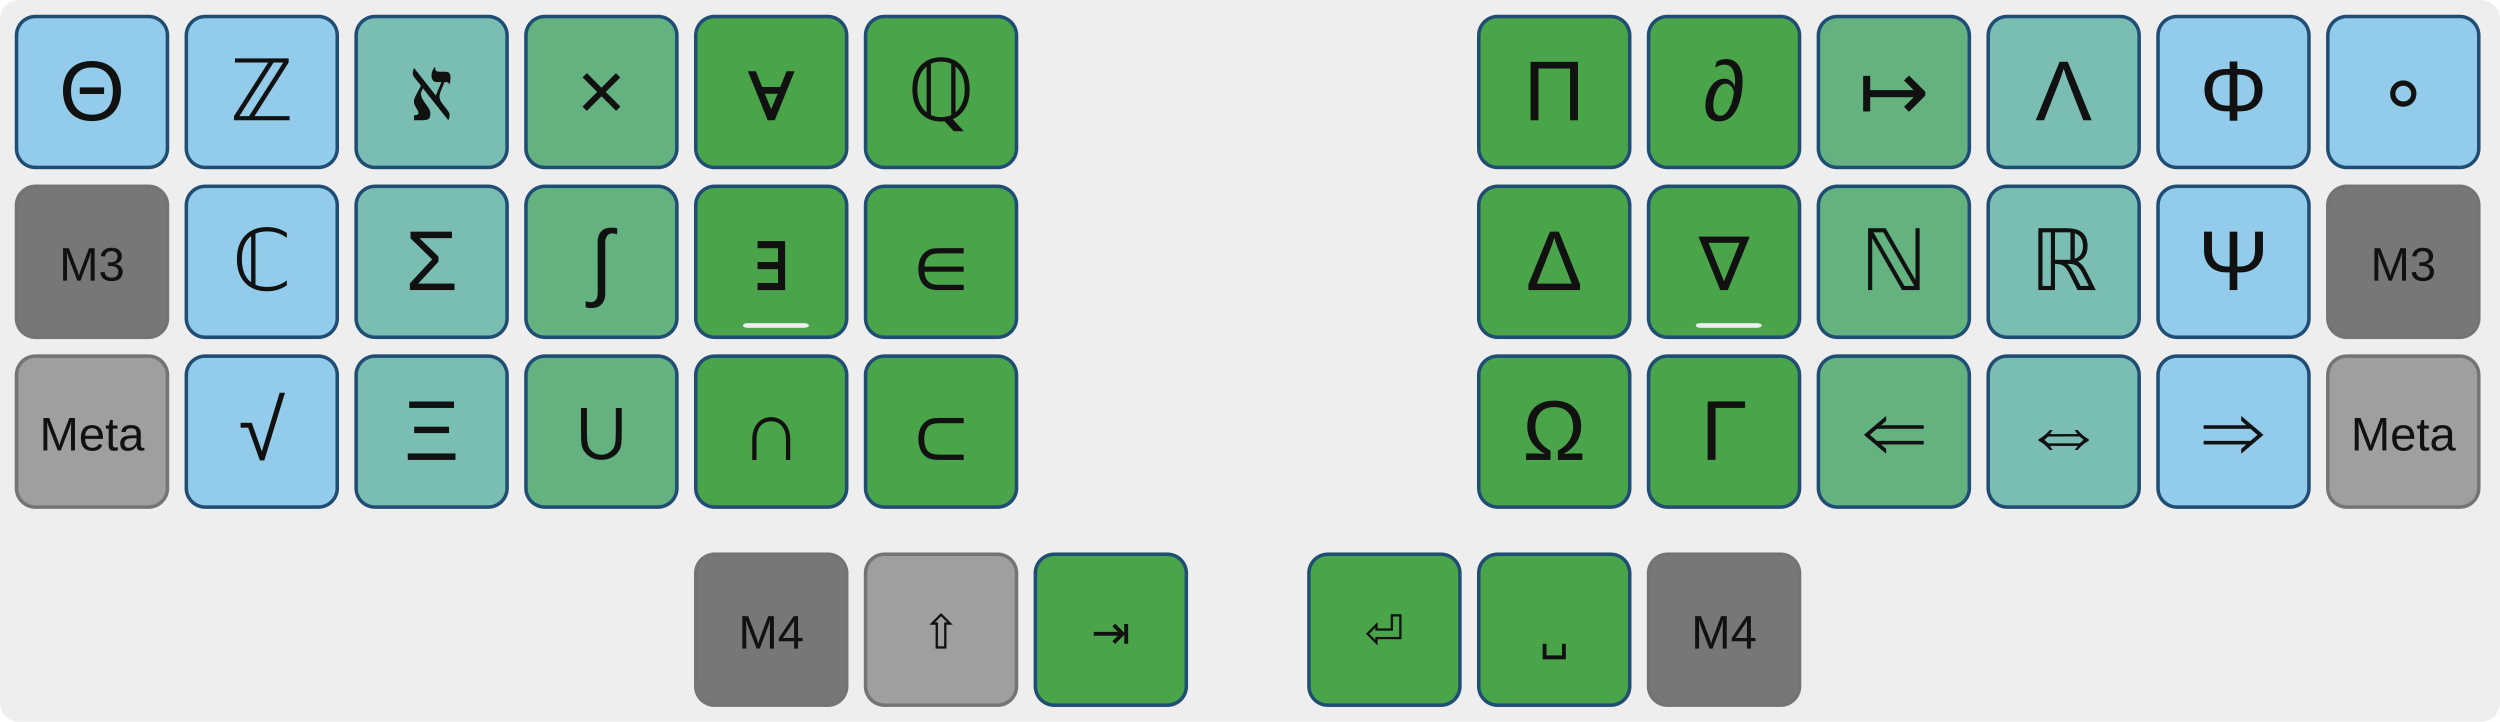
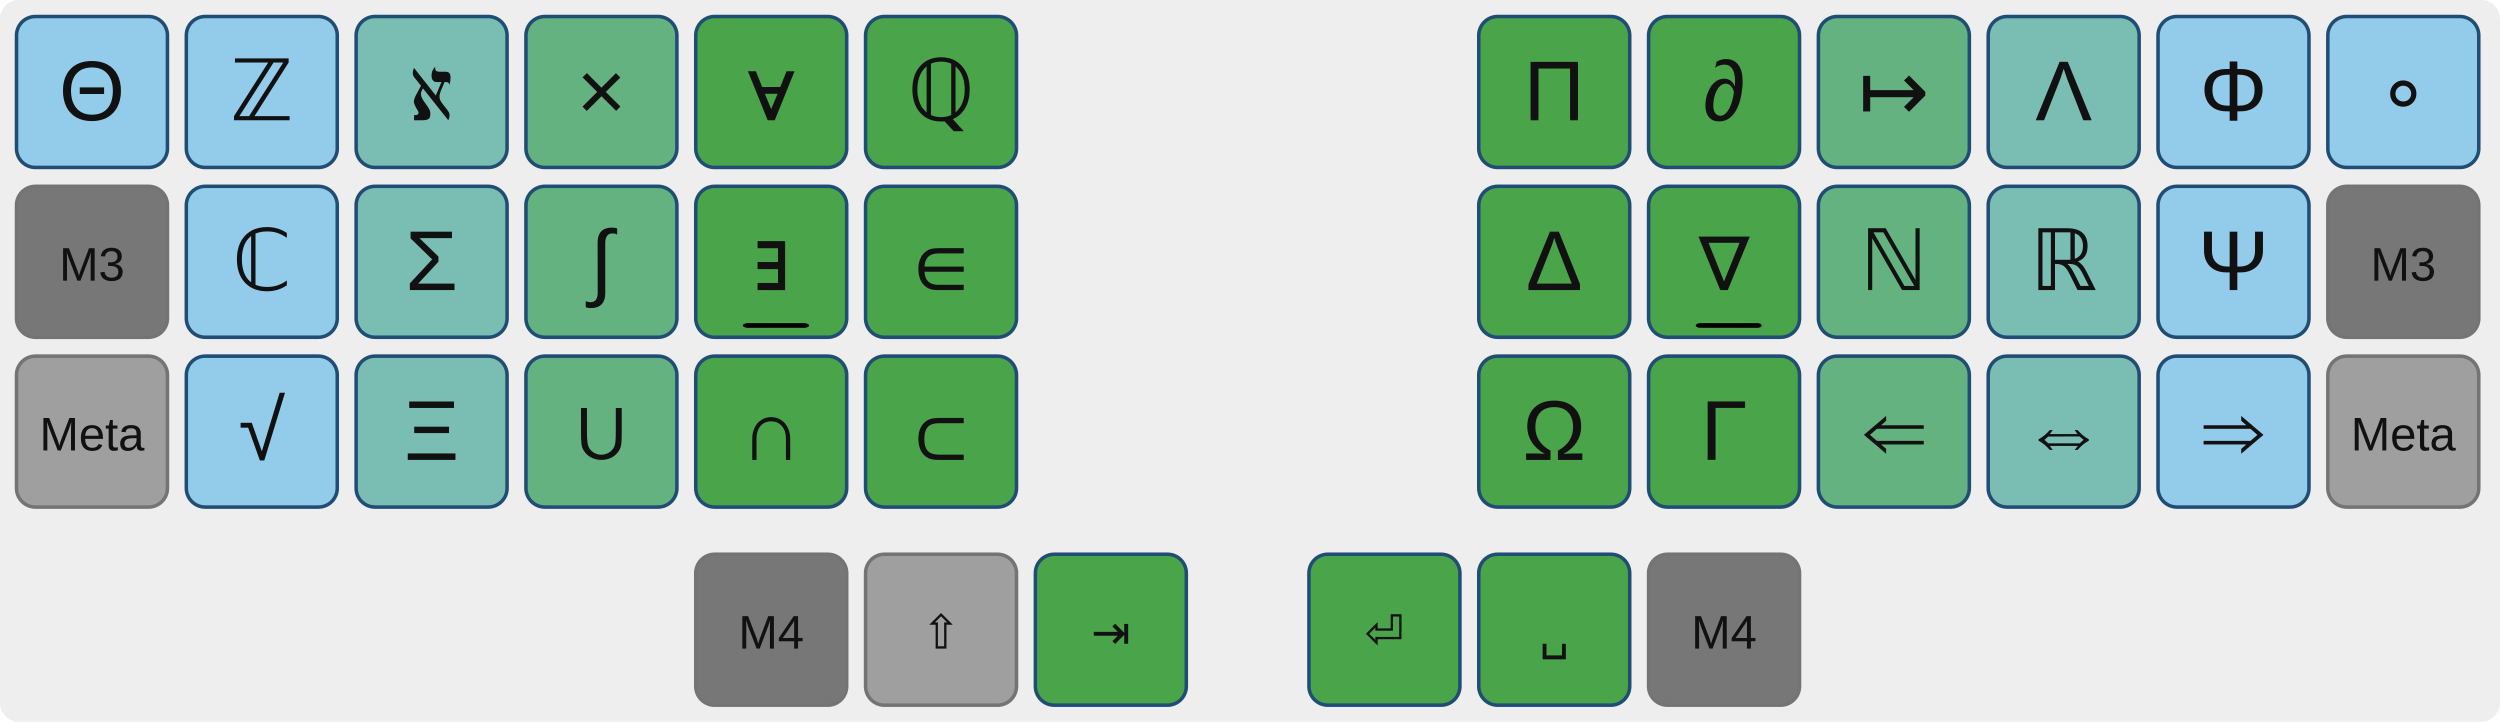
<svg xmlns="http://www.w3.org/2000/svg" xmlns:xlink="http://www.w3.org/1999/xlink" version="1.1" id="Ebene_1" height="153" width="530" viewBox="0 0 530 153" enable-background="new 0 0 535 0" xml:space="preserve">
  <defs id="defs">
    <style type="text/css" id="style46661">
  text.mod, text.key, text.dead {
    fill:#111;
    fill-opacity:1;
      stroke:none;
      font-style:normal;
      font-variant:normal;
      font-weight:normal;
      font-stretch:normal;
      display:inline;
      font-family:Arial;
      writing-mode:lr-tb;
  }

  text.key {
      font-family:Arial;
  }

  text.dead {
      font-family: Gentium Plus Compact;
  }

  text.space, text.dead, text.center, text.key, text.mod {
      text-align:center;
      text-anchor:middle;
  }

  text.key { font-size:18px; }
  text.dead { font-size:18px; }
  text.mod { font-size:10px; }
  text.big { font-size:12px; }

  .key {
  stroke-width:0.75;
  }

  .grey { fill:#949494; stroke:#696969; }
  .grey { fill:#9f9f9f; stroke:#747474; }

  .numpad { fill:#afaa9f; stroke:#747474; }

  /* bootstrap colors */
  .l5, .r5 { fill:#93CCEA; }
  .l4, .r4 { fill:#7abeb3; }
  .l3, .r3 { fill:#63b280; }
  .l2, .r2 { fill:#4aa44a; }
  .l1, .r1 { fill:#4aa44a; }

  /* btn bg hover, unused */
  .l2, .r2 { stroke:#3071a9; }
  .l3, .r3 { stroke:#449d44; }
  .l4, .r4 { stroke:#c9302c; }
  .l5, .r5 { stroke:#ec971f; }

  /* btn border hover */
  .l1, .r1 { stroke:#204d74; }
  .l2, .r2 { stroke:#204d74; }
  .l3, .r3 { stroke:#204d74; }
  .l4, .r4 { stroke:#204d74; }
  .l5, .r5 { stroke:#204d74; }

  

  .pressed {
    
    fill:#777;
  }
  </style>
    <g id="basekey">
      <rect width="32" height="32" rx="4" class="key" id="rect1" />
    </g>
    <g id="nub">
-       <rect width="14" height="1" rx="1" style="fill:#eee;" id="rect2" />
+       <rect width="14" height="1" rx="1" class="nubkey" id="rect2" />
    </g>
  </defs>
  <rect width="100%" height="100%" rx="4" style="fill:#eee" id="rect3" />
  <g transform="translate(3.5,3.5)" id="g62">
    <g transform="translate(0, 0)" id="g32">
      <g transform="translate(0, 0)" id="g5">
        <use xlink:href="#basekey" y="0" class="l5" id="use3" />
        <use xlink:href="#basekey" y="36" class="key grey pressed" id="m3l" />
        <use xlink:href="#basekey" y="72" class="key grey" id="use4" />
        <path d="m 22.139,15.751 q 0,1.942 -0.747,3.401 -0.738,1.459 -2.127,2.241 -1.389,0.782 -3.278,0.782 -1.907,0 -3.296,-0.773 -1.38,-0.773 -2.109,-2.232 -0.729,-1.468 -0.729,-3.419 0,-2.971 1.626,-4.641 1.626,-1.679 4.526,-1.679 1.89,0 3.278,0.756 1.389,0.747 2.118,2.18 0.738,1.433 0.738,3.384 z m -1.714,0 q 0,-2.312 -1.16,-3.63 -1.151,-1.318 -3.261,-1.318 -2.127,0 -3.287,1.301 -1.16,1.301 -1.16,3.647 0,2.329 1.169,3.7 1.178,1.362 3.261,1.362 2.145,0 3.287,-1.318 1.151,-1.327 1.151,-3.744 z m -7.014,-0.729 h 5.159 v 1.406 h -5.159 z" id="text4" class="key" style="font-size:18px;font-family:Arial;text-align:center;text-anchor:middle;fill:#111111;stroke-width:0.75" aria-label="Θ" />
        <path d="m 15.724,56 v -4.59 q 0,-0.762 0.044,-1.465 -0.239,0.874 -0.43,1.367 L 13.561,56 h -0.654 l -1.802,-4.688 -0.273,-0.83 -0.161,-0.537 0.015,0.542 0.02,0.923 V 56 H 9.875 v -6.88 h 1.226 l 1.831,4.771 q 0.098,0.288 0.186,0.62 0.093,0.327 0.122,0.474 0.039,-0.195 0.161,-0.591 0.127,-0.4 0.171,-0.503 l 1.797,-4.771 h 1.196 V 56 Z m 6.782,-1.899 q 0,0.952 -0.605,1.475 -0.605,0.522 -1.729,0.522 -1.045,0 -1.67,-0.469 -0.62,-0.474 -0.737,-1.396 l 0.908,-0.083 q 0.176,1.221 1.499,1.221 0.664,0 1.04,-0.327 0.381,-0.327 0.381,-0.972 0,-0.562 -0.435,-0.874 -0.43,-0.317 -1.245,-0.317 h -0.498 v -0.762 h 0.479 q 0.723,0 1.118,-0.312 0.4,-0.317 0.4,-0.874 0,-0.552 -0.327,-0.869 -0.322,-0.322 -0.962,-0.322 -0.581,0 -0.942,0.298 -0.356,0.298 -0.415,0.84 l -0.884,-0.068 q 0.098,-0.845 0.698,-1.318 0.605,-0.474 1.553,-0.474 1.035,0 1.606,0.483 0.576,0.479 0.576,1.338 0,0.659 -0.371,1.074 -0.366,0.41 -1.069,0.557 v 0.02 q 0.771,0.083 1.201,0.518 0.43,0.435 0.43,1.094 z" id="m3ltxt" class="mod" style="font-size:10px;font-family:Arial;text-align:center;text-anchor:middle;fill:#111111" aria-label="M3" />
        <path d="m 11.554,92 v -4.59 q 0,-0.762 0.044,-1.465 -0.239,0.874 -0.43,1.367 L 9.391,92 H 8.737 l -1.802,-4.688 -0.273,-0.83 -0.161,-0.537 0.015,0.542 0.02,0.923 V 92 H 5.705 v -6.88 h 1.226 l 1.831,4.771 q 0.098,0.288 0.186,0.62 0.093,0.327 0.122,0.474 0.039,-0.195 0.161,-0.591 0.127,-0.4 0.171,-0.503 l 1.797,-4.771 h 1.196 V 92 Z m 3.008,-2.456 q 0,0.908 0.376,1.401 0.376,0.493 1.099,0.493 0.571,0 0.913,-0.229 0.347,-0.229 0.469,-0.581 l 0.771,0.22 q -0.474,1.25 -2.153,1.25 -1.172,0 -1.787,-0.698 -0.61,-0.698 -0.61,-2.075 0,-1.309 0.61,-2.007 0.615,-0.698 1.753,-0.698 2.329,0 2.329,2.808 v 0.117 z m 2.861,-0.674 q -0.073,-0.835 -0.425,-1.216 -0.352,-0.386 -1.011,-0.386 -0.64,0 -1.016,0.43 -0.371,0.425 -0.4,1.172 z m 4.058,3.091 q -0.435,0.117 -0.889,0.117 -1.055,0 -1.055,-1.196 v -3.525 h -0.61 v -0.64 h 0.645 l 0.259,-1.182 h 0.586 v 1.182 h 0.977 v 0.64 h -0.977 v 3.335 q 0,0.381 0.122,0.537 0.127,0.151 0.435,0.151 0.176,0 0.508,-0.068 z m 2.095,0.137 q -0.796,0 -1.196,-0.42 -0.4,-0.42 -0.4,-1.152 0,-0.82 0.537,-1.26 0.542,-0.439 1.743,-0.469 l 1.187,-0.02 v -0.288 q 0,-0.645 -0.273,-0.923 -0.273,-0.278 -0.859,-0.278 -0.591,0 -0.859,0.2 -0.269,0.2 -0.322,0.64 l -0.918,-0.083 q 0.225,-1.426 2.119,-1.426 0.996,0 1.499,0.459 0.503,0.454 0.503,1.318 v 2.275 q 0,0.391 0.103,0.591 0.103,0.195 0.391,0.195 0.127,0 0.288,-0.034 v 0.547 q -0.332,0.078 -0.679,0.078 -0.488,0 -0.713,-0.254 -0.22,-0.259 -0.249,-0.806 h -0.029 q -0.337,0.605 -0.786,0.859 -0.444,0.249 -1.084,0.249 z m 0.2,-0.659 q 0.483,0 0.859,-0.22 0.376,-0.22 0.591,-0.601 0.22,-0.386 0.22,-0.791 v -0.435 l -0.962,0.02 q -0.62,0.01 -0.942,0.127 -0.317,0.117 -0.488,0.361 -0.171,0.244 -0.171,0.64 0,0.43 0.229,0.664 0.234,0.234 0.664,0.234 z" id="text5" class="mod" style="font-size:10px;font-family:Arial;text-align:center;text-anchor:middle;fill:#111111" aria-label="Meta" />
      </g>
      <g transform="translate(36, 0)" id="g9">
        <use xlink:href="#basekey" y="0" class="l5" id="use5" />
        <use xlink:href="#basekey" y="36" class="l5" id="use6" />
        <use xlink:href="#basekey" y="72" class="l5" id="use7" />
        <path d="M 13.306,21.121 20.548,9.757 H 18.492 L 11.25,21.121 Z M 10.309,8.878 H 21.691 V 9.757 L 14.449,21.121 h 7.444 V 22 H 10.107 V 21.121 L 17.349,9.757 h -7.04 z" id="text7" class="key" style="font-size:18px;font-family:Arial;text-align:center;text-anchor:middle;fill:#111111;stroke-width:0.75" aria-label="ℤ" />
        <path d="m 21.309,45.889 v 1.037 q -0.782,-0.571 -1.802,-0.967 -1.02,-0.396 -2.347,-0.396 -1.433,0 -2.496,0.457 V 56.875 q 1.063,0.457 2.496,0.457 1.327,0 2.347,-0.396 1.02,-0.396 1.802,-0.976 v 1.028 q -0.932,0.633 -1.978,0.949 -1.037,0.316 -2.197,0.316 -2.979,0 -4.693,-1.819 -1.714,-1.828 -1.714,-4.983 0,-3.164 1.714,-4.983 1.714,-1.828 4.693,-1.828 1.178,0 2.215,0.316 1.046,0.308 1.96,0.932 z m -7.567,10.459 v -9.8 q -0.308,0.237 -0.58,0.527 -1.38,1.512 -1.38,4.377 0,2.856 1.38,4.368 0.272,0.29 0.58,0.527 z" id="text8" class="key" style="font-size:18px;font-family:Arial;text-align:center;text-anchor:middle;fill:#111111;stroke-width:0.75" aria-label="ℂ" />
        <path d="m 16.527,94.123 h -0.932 l -2.487,-6.961 h -1.6 v -1.028 h 2.373 l 2.127,6.064 3.779,-12.437 h 1.134 z" id="text9" class="key" style="font-size:18px;font-family:Arial;text-align:center;text-anchor:middle;fill:#111111;stroke-width:0.75" aria-label="√" />
      </g>
      <g transform="translate(72, 0)" id="g13">
        <use xlink:href="#basekey" y="0" class="l4" id="use9" />
        <use xlink:href="#basekey" y="36" class="l4" id="use10" />
        <use xlink:href="#basekey" y="72" class="l4" id="use11" />
        <path d="m 16.882,16.744 -4.608,-5.85 c -0.18,0.396 -0.27,0.756 -0.27,1.134 0,0.342 0.126,0.63 0.486,1.08 l 1.26,1.566 -1.008,1.89 c -0.324,0.594 -0.504,1.116 -0.504,1.458 0,0.36 0.162,0.774 0.522,1.404 0.468,0.774 0.468,0.774 0.468,0.972 0,0.324 -0.234,0.504 -0.63,0.504 H 12.274 V 22 h 1.476 c 1.584,0 1.98,-0.27 1.98,-1.332 0,-0.72 -0.162,-1.062 -1.152,-2.394 -0.612,-0.828 -0.828,-1.314 -0.828,-1.854 0,-0.342 0.072,-0.558 0.414,-1.188 L 19.546,22 c 0.18,-0.378 0.27,-0.702 0.27,-1.062 0,-0.378 -0.144,-0.702 -0.594,-1.278 L 18.52,18.778 c -0.666,-0.846 -0.846,-1.224 -0.846,-1.818 0,-0.324 0.054,-0.576 0.27,-1.152 L 18.736,13.9 h 0.396 c 0.396,0 0.576,0.18 0.648,0.63 0.162,-0.558 0.234,-1.026 0.234,-1.548 0,-0.918 -0.306,-1.278 -1.098,-1.278 h -1.224 c -0.684,0 -0.936,-0.198 -0.936,-0.774 v -0.288 c -0.522,0.558 -0.774,1.152 -0.774,1.854 0,0.486 0.144,0.936 0.396,1.152 0.18,0.198 0.432,0.252 0.99,0.252 h 0.72 z" id="text11" class="key" style="font-size:18px;font-family:Arial;text-align:center;text-anchor:middle;fill:#111111;stroke-width:0.75" aria-label="ℵ" />
        <path d="m 11.386,58 v -1.424 l 4.729,-5.089 -4.579,-4.456 v -1.415 h 8.78 v 1.371 h -6.891 l 4.025,3.911 v 1.09 l -4.307,4.641 h 7.708 V 58 Z" id="text12" class="key" style="font-size:18px;font-family:Arial;text-align:center;text-anchor:middle;fill:#111111;stroke-width:0.75" aria-label="Σ" />
        <path d="m 11.25,81.616 h 9.501 v 1.371 h -9.501 z m 9.809,11.013 V 94 h -10.116 v -1.371 z m -1.362,-5.669 v 1.354 h -7.392 v -1.354 z" id="text13" class="key" style="font-size:18px;font-family:Arial;text-align:center;text-anchor:middle;fill:#111111;stroke-width:0.75" aria-label="Ξ" />
      </g>
      <g transform="translate(108, 0)" id="g17">
        <use xlink:href="#basekey" y="0" class="l3" id="use13" />
        <use xlink:href="#basekey" y="36" class="l3" id="use14" />
        <use xlink:href="#basekey" y="72" class="l3" id="use15" />
        <path d="m 11.992,19.1 3.111,-3.111 -3.094,-3.094 0.914,-0.905 L 16,15.092 l 3.076,-3.085 0.923,0.923 -3.076,3.059 3.094,3.094 -0.896,0.923 -3.103,-3.103 -3.129,3.12 z" id="text15" class="key" style="font-size:18px;font-family:Arial;text-align:center;text-anchor:middle;fill:#111111;stroke-width:0.75" aria-label="×" />
        <path d="m 13.851,61.814 q -0.694,0 -1.178,-0.167 v -1.292 q 0.527,0.211 1.028,0.211 1.512,0 1.512,-2.048 l -0.018,-10.652 q 0,-1.512 0.765,-2.312 0.765,-0.8 2.224,-0.8 0.765,0 1.151,0.158 v 1.301 q -0.431,-0.237 -1.011,-0.237 -0.729,0 -1.125,0.527 -0.387,0.519 -0.387,1.521 v 10.67 q 0,1.512 -0.765,2.312 -0.765,0.809 -2.197,0.809 z" id="text16" class="key" style="font-size:18px;font-family:Arial;text-align:center;text-anchor:middle;fill:#111111;stroke-width:0.75" aria-label="∫" />
        <path d="m 20.311,83.002 h -1.26 v 4.896 c 0,2.034 -0.09,2.826 -0.378,3.402 -0.486,0.954 -1.548,1.602 -2.682,1.602 -0.99,0 -1.98,-0.504 -2.502,-1.296 -0.432,-0.666 -0.558,-1.458 -0.558,-3.708 v -4.896 h -1.26 v 4.842 c 0,2.682 0.09,3.366 0.576,4.158 0.756,1.26 2.124,1.998 3.744,1.998 1.494,0 2.754,-0.594 3.564,-1.71 0.648,-0.882 0.756,-1.53 0.756,-4.446 z" id="text17" class="key" style="font-size:18px;font-family:Arial;text-align:center;text-anchor:middle;fill:#111111;stroke-width:0.75" aria-label="∪" />
      </g>
      <g transform="translate(144,0)" id="g21">
        <use xlink:href="#basekey" y="0" class="l2" id="use17" />
        <use xlink:href="#basekey" y="36" class="l2" id="use18" />
        <use xlink:href="#basekey" y="72" class="l2" id="use19" />
        <path d="m 17.917,14.944 h -3.834 l -1.332,-3.33 h -1.692 l 4.194,10.386 h 1.494 l 4.194,-10.386 h -1.692 z m -0.558,1.44 -1.368,3.24 -1.35,-3.24 z" id="text19" class="key" style="font-size:18px;font-family:Arial;text-align:center;text-anchor:middle;fill:#111111;stroke-width:0.75" aria-label="∀" />
        <path d="m 13.102,58 h 5.85 V 47.614 h -5.85 v 1.512 h 4.338 v 2.916 h -4.338 v 1.512 h 4.338 v 2.934 h -4.338 z" id="text20" class="key nubkey" style="font-size:18px;font-family:Arial;text-align:center;text-anchor:middle;fill:#111111;stroke-width:0.75" aria-label="∃" />
        <path d="m 11.975,94.018 v -4.5 q 0,-1.318 0.51,-2.364 0.51,-1.055 1.424,-1.635 0.923,-0.589 2.065,-0.589 1.151,0 2.074,0.58 0.932,0.58 1.45,1.644 0.527,1.063 0.527,2.364 v 4.5 H 19.12 V 89.5 q 0,-1.67 -0.861,-2.672 -0.861,-1.002 -2.268,-1.002 -1.424,0 -2.268,0.993 -0.844,0.993 -0.844,2.698 v 4.5 z" id="text21" class="key" style="font-size:18px;font-family:Arial;text-align:center;text-anchor:middle;fill:#111111;stroke-width:0.75" aria-label="∩" />
        <use x="10" y="65" xlink:href="#nub" id="use21" />
      </g>
      <g transform="translate(180,0)" id="g26">
        <use xlink:href="#basekey" y="0" class="l2" id="use22" />
        <use xlink:href="#basekey" y="36" class="l2" id="use23" />
        <use xlink:href="#basekey" y="72" class="l2" id="use24" />
        <path d="m 18.496,21.763 2.338,2.558 h -2.145 l -1.942,-2.101 -0.448,0.026 q -0.149,0.009 -0.29,0.009 -2.769,0 -4.43,-1.846 -1.652,-1.854 -1.652,-4.957 0,-3.111 1.652,-4.957 1.661,-1.854 4.43,-1.854 2.76,0 4.412,1.854 1.652,1.846 1.652,4.957 0,2.285 -0.923,3.911 -0.914,1.626 -2.654,2.399 z m -4.632,-0.87 q 0.949,0.439 2.145,0.439 1.195,0 2.145,-0.439 V 10.003 q -0.949,-0.439 -2.145,-0.439 -1.195,0 -2.145,0.439 z m -0.923,-0.571 v -9.738 q -0.316,0.255 -0.598,0.58 -1.362,1.6 -1.362,4.289 0,2.689 1.362,4.28 0.281,0.325 0.598,0.589 z m 6.135,-9.729 v 9.712 q 0.308,-0.255 0.58,-0.571 1.362,-1.6 1.362,-4.28 0,-2.689 -1.362,-4.289 -0.272,-0.316 -0.58,-0.571 z" id="text24" class="key" style="font-size:18px;font-family:Arial;text-align:center;text-anchor:middle;fill:#111111;stroke-width:0.75" aria-label="ℚ" />
        <path d="M 20.806,54.112 V 53.014 H 12.49 c 0.108,-1.926 1.116,-2.826 3.078,-2.79 h 5.238 v -1.116 h -5.04 c -1.494,0 -2.124,0.126 -2.79,0.576 -1.17,0.774 -1.782,2.088 -1.782,3.798 0,2.088 0.81,3.582 2.232,4.194 0.612,0.252 1.098,0.324 2.34,0.324 h 5.04 V 56.884 H 15.568 C 13.606,56.92 12.598,56.02 12.49,54.112 Z" id="text25" class="key" style="font-size:18px;font-family:Arial;text-align:center;text-anchor:middle;fill:#111111;stroke-width:0.75" aria-label="∈" />
        <path d="m 20.806,92.884 h -5.238 c -2.178,0 -3.114,-0.99 -3.114,-3.33 0,-2.322 0.936,-3.33 3.114,-3.33 h 5.238 v -1.116 h -5.04 c -1.494,0 -2.124,0.126 -2.79,0.576 -1.17,0.774 -1.782,2.07 -1.782,3.798 0,2.07 0.81,3.582 2.232,4.194 0.612,0.252 1.098,0.324 2.34,0.324 h 5.04 z" id="text26" class="key" style="font-size:18px;font-family:Arial;text-align:center;text-anchor:middle;fill:#111111;stroke-width:0.75" aria-label="⊂" />
      </g>
      <g transform="translate(144, 114)" id="g31">
        <g transform="rotate(0)" id="g30">
          <use xlink:href="#basekey" x="0" class="key grey pressed" id="use26" />
          <path d="m 15.724,20 v -4.59 q 0,-0.762 0.044,-1.465 -0.239,0.874 -0.43,1.367 L 13.561,20 h -0.654 l -1.802,-4.688 -0.273,-0.83 -0.161,-0.537 0.015,0.542 0.02,0.923 V 20 H 9.875 v -6.88 h 1.226 l 1.831,4.771 q 0.098,0.288 0.186,0.62 0.093,0.327 0.122,0.474 0.039,-0.195 0.161,-0.591 0.127,-0.4 0.171,-0.503 l 1.797,-4.771 h 1.196 V 20 Z m 5.962,-1.558 V 20 H 20.856 V 18.442 H 17.614 v -0.684 l 3.149,-4.639 h 0.923 v 4.629 h 0.967 v 0.693 z m -0.83,-4.331 q -0.01,0.029 -0.137,0.259 -0.127,0.229 -0.19,0.322 l -1.763,2.598 -0.264,0.361 -0.078,0.098 h 2.432 z" id="m4ltxt" class="mod" style="font-size:10px;font-family:Arial;text-align:center;text-anchor:middle;fill:#111111" aria-label="M4" />
          <g transform="translate(36, 0) rotate(0)" id="g29">
            <use xlink:href="#basekey" x="0" class="key grey" id="use27" />
            <path d="M 17.299,14.453 16,13.154 14.701,14.453 h 0.64 v 5.059 h 1.318 V 14.453 Z M 13.52,14.941 16,12.461 18.48,14.941 H 17.147 V 20 h -2.295 v -5.059 z" id="shiftltxt" class="mod" style="font-size:10px;font-family:Arial;text-align:center;text-anchor:middle;fill:#111111" aria-label="⇧" />
            <g transform="translate(36, 0) rotate(0)" id="g28">
              <use xlink:href="#basekey" x="0" class="l1" id="use28" />
              <path d="m 12.382,16.45 h 5.088 l -1.143,-1.143 0.586,-0.586 1.924,1.924 v -1.875 h 0.83 v 4.199 h -0.83 v -1.885 l -1.924,1.924 -0.586,-0.586 1.143,-1.143 h -5.088 z" id="text28" class="mod" style="font-size:10px;font-family:Arial;text-align:center;text-anchor:middle;fill:#111111" aria-label="⇥" />
            </g>
          </g>
        </g>
      </g>
    </g>
    <g transform="translate(310,0)" id="g61">
      <g transform="translate(36, 114)" id="g37">
        <g transform="rotate(0, 36, 0)" id="g36">
          <use xlink:href="#basekey" x="0" class="key grey pressed" id="use32" />
          <path d="m 15.724,20 v -4.59 q 0,-0.762 0.044,-1.465 -0.239,0.874 -0.43,1.367 L 13.561,20 h -0.654 l -1.802,-4.688 -0.273,-0.83 -0.161,-0.537 0.015,0.542 0.02,0.923 V 20 H 9.875 v -6.88 h 1.226 l 1.831,4.771 q 0.098,0.288 0.186,0.62 0.093,0.327 0.122,0.474 0.039,-0.195 0.161,-0.591 0.127,-0.4 0.171,-0.503 l 1.797,-4.771 h 1.196 V 20 Z m 5.962,-1.558 V 20 H 20.856 V 18.442 H 17.614 v -0.684 l 3.149,-4.639 h 0.923 v 4.629 h 0.967 v 0.693 z m -0.83,-4.331 q -0.01,0.029 -0.137,0.259 -0.127,0.229 -0.19,0.322 l -1.763,2.598 -0.264,0.361 -0.078,0.098 h 2.432 z" id="m4rtxt" class="mod" style="font-size:10px;font-family:Arial;text-align:center;text-anchor:middle;fill:#111111" aria-label="M4" />
          <g transform="translate(-36, 0) rotate(0, 36, 0)" id="g35">
            <use xlink:href="#basekey" x="0" class="l1" id="use33" />
            <path d="m 14.359,21.445 h 3.281 v -2.461 h 0.82 v 3.291 h -4.922 v -3.291 h 0.82 z" id="text33" class="mod space" style="font-size:10px;font-family:Arial;text-align:center;text-anchor:middle;fill:#111111" aria-label="␣" />
            <g transform="translate(-36, 0) rotate(0, 36, 0)" id="g34">
              <use xlink:href="#basekey" x="0" class="l1" id="use34" />
              <path d="m 14.56,19.346 -2.48,-2.48 2.48,-2.48 v 1.333 h 2.769 v -3.008 h 2.295 l -0.005,5.303 H 14.56 Z m -0.488,-3.14 v -0.64 l -1.299,1.299 1.299,1.299 v -0.64 h 5.059 l 0.005,-4.326 h -1.318 l -0.005,3.008 z" id="returntxt" class="mod" style="font-size:10px;font-family:Arial;text-align:center;text-anchor:middle;fill:#111111" aria-label="⏎" />
            </g>
          </g>
        </g>
      </g>
      <g transform="translate(0,0)" id="g41">
        <use xlink:href="#basekey" y="0" class="l2" id="use37" />
        <use xlink:href="#basekey" y="36" class="l2" id="use38" />
        <use xlink:href="#basekey" y="72" class="l2" id="use39" />
        <path d="M 19.353,22 V 11.031 H 12.656 V 22 H 10.977 V 9.616 H 21.032 V 22 Z" id="text39" class="key" style="font-size:18px;font-family:Arial;text-align:center;text-anchor:middle;fill:#111111;stroke-width:0.75" aria-label="Π" />
        <path d="m 15.077,45.616 h 1.907 l 4.482,11.145 V 58 H 10.524 l 0.009,-1.239 z m 4.632,11.013 -2.971,-7.576 q -0.264,-0.65 -0.492,-1.354 -0.22,-0.712 -0.237,-0.817 l -0.079,0.281 q -0.272,0.976 -0.65,1.907 l -2.979,7.559 z" id="text40" class="key" style="font-size:18px;font-family:Arial;text-align:center;text-anchor:middle;fill:#111111;stroke-width:0.75" aria-label="Δ" />
        <path d="m 15.996,81.432 q 2.663,0 4.184,1.477 1.529,1.468 1.529,4.052 0,1.767 -0.949,3.261 -0.94,1.494 -2.777,2.505 l 0.712,-0.044 1.116,-0.053 H 21.955 V 94 h -5.177 v -1.969 q 1.573,-0.835 2.391,-2.083 0.826,-1.257 0.826,-2.874 0,-2.039 -1.046,-3.155 -1.046,-1.116 -2.944,-1.116 -1.916,0 -2.962,1.116 -1.046,1.116 -1.046,3.155 0,1.608 0.817,2.865 0.817,1.248 2.399,2.092 V 94 h -5.177 v -1.371 h 2.145 l 1.116,0.053 0.712,0.044 q -1.828,-0.993 -2.777,-2.487 -0.949,-1.503 -0.949,-3.278 0,-2.584 1.521,-4.052 1.529,-1.477 4.192,-1.477 z" id="text41" class="key" style="font-size:18px;font-family:Arial;text-align:center;text-anchor:middle;fill:#111111;stroke-width:0.75" aria-label="Ω" />
      </g>
      <g transform="translate(36,0)" id="g45">
        <use xlink:href="#basekey" y="0" class="r2" id="use41" />
        <use xlink:href="#basekey" y="36" class="r2" id="use42" />
        <use xlink:href="#basekey" y="72" class="r2" id="use43" />
        <path d="m 19.938,13.756 q 0,1.389 -0.316,3.05 -0.316,1.652 -0.967,2.9 -0.642,1.239 -1.582,1.89 -0.94,0.642 -2.101,0.642 -1.415,0 -2.171,-0.888 -0.756,-0.896 -0.756,-2.479 0,-1.459 0.554,-2.856 0.562,-1.397 1.468,-2.118 0.905,-0.721 2.013,-0.721 0.738,0 1.318,0.439 0.589,0.431 0.87,1.169 h 0.035 l 0.035,-1.028 q 0,-1.723 -0.571,-2.637 -0.571,-0.923 -1.705,-0.923 -0.466,0 -1.011,0.176 -0.536,0.176 -0.94,0.483 l 0.316,-1.292 q 0.993,-0.545 1.978,-0.545 1.714,0 2.619,1.23 0.914,1.23 0.914,3.507 z m -1.854,2.268 Q 17.934,15.25 17.45,14.749 q -0.475,-0.51 -1.081,-0.51 -0.712,0 -1.301,0.58 -0.589,0.58 -0.976,1.731 -0.378,1.143 -0.378,2.303 0,1.011 0.396,1.6 0.396,0.589 1.116,0.589 0.686,0 1.274,-0.659 0.598,-0.668 1.011,-1.837 0.422,-1.178 0.571,-2.522 z" id="text43" class="key" style="font-size:18px;font-family:Arial;text-align:center;text-anchor:middle;fill:#111111;stroke-width:0.75" aria-label="∂" />
        <path d="m 10.573,46.66 4.626,11.34 h 1.584 l 4.662,-11.34 z m 5.418,9.504 -3.276,-8.19 h 6.57 z" id="text44" class="key nubkey" style="font-size:18px;font-family:Arial;text-align:center;text-anchor:middle;fill:#111111;stroke-width:0.75" aria-label="∇" />
        <path d="m 20.456,81.607 v 1.371 H 14.198 V 93.991 H 12.52 V 81.607 Z" id="text45" class="key" style="font-size:18px;font-family:Arial;text-align:center;text-anchor:middle;fill:#111111;stroke-width:0.75" aria-label="Γ" />
        <use x="10" y="65" xlink:href="#nub" id="use45" />
      </g>
      <g transform="translate(72,0)" id="g50">
        <use xlink:href="#basekey" y="0" class="r3" id="use46" />
        <use xlink:href="#basekey" y="36" class="r3" id="use47" />
        <use xlink:href="#basekey" y="72" class="r3" id="use48" />
        <path d="m 20.201,17.104 h -9.22 v 3.032 H 9.487 v -7.559 h 1.494 v 3.032 h 9.22 L 18.153,13.562 l 1.055,-1.055 3.454,3.454 v 0.791 l -3.454,3.454 -1.055,-1.055 z" id="text48" class="key" style="font-size:18px;font-family:Arial;text-align:center;text-anchor:middle;fill:#111111;stroke-width:0.75" aria-label="↦" />
        <path d="M 20.324,57.121 13.768,45.757 h -2.092 l 6.557,11.364 z M 10.533,44.878 h 3.727 l 6.328,10.978 V 44.878 h 0.879 V 58 H 17.74 L 11.412,47.022 V 58 h -0.879 z" id="text49" class="key" style="font-size:18px;font-family:Arial;text-align:center;text-anchor:middle;fill:#111111;stroke-width:0.75" aria-label="ℕ" />
        <path d="m 10.924,88.69 1.476,-1.278 h 9.936 v -0.756 h -9.054 l 1.08,-0.936 V 84.676 L 9.646,88.69 14.362,92.686 V 91.66 l -1.08,-0.936 h 9.054 v -0.756 h -9.936 z" id="text50" class="key" style="font-size:18px;font-family:Arial;text-align:center;text-anchor:middle;fill:#111111;stroke-width:0.75" aria-label="⇐" />
      </g>
      <g transform="translate(108,0)" id="g54">
        <use xlink:href="#basekey" y="0" class="r4" id="use50" />
        <use xlink:href="#basekey" y="36" class="r4" id="use51" />
        <use xlink:href="#basekey" y="72" class="r4" id="use52" />
        <path d="m 21.924,21.991 h -1.767 l -3.41,-8.719 -0.738,-2.188 -0.738,2.188 -3.428,8.719 H 10.076 L 15.13,9.607 h 1.74 z" id="text52" class="key" style="font-size:18px;font-family:Arial;text-align:center;text-anchor:middle;fill:#111111;stroke-width:0.75" aria-label="Λ" />
        <path d="M 20.078,54.634 Q 19.41,53.307 18.812,52.885 18.206,52.454 17.151,52.454 h -0.396 q 0.677,0.413 1.564,2.18 l 1.257,2.487 h 1.749 z m -1.072,-2.707 q 0.466,0.22 0.958,0.8 0.501,0.58 1.046,1.688 L 22.812,58 H 18.944 L 17.266,54.634 Q 16.615,53.315 16,52.885 15.394,52.454 14.339,52.454 H 14.163 V 58 H 10.63 V 44.878 h 5.968 q 2.25,0 3.357,0.94 1.107,0.94 1.107,2.839 0,1.828 -1.028,2.689 -0.431,0.36 -1.028,0.58 z m -4.843,-6.17 v 5.818 h 2.856 q 0.211,0 0.413,-0.018 v -5.783 q -0.202,-0.018 -0.413,-0.018 z m 4.192,0.202 v 5.405 q 0.571,-0.193 0.949,-0.554 0.791,-0.756 0.791,-2.153 0,-1.397 -0.782,-2.145 -0.369,-0.36 -0.958,-0.554 z m -6.847,-0.202 V 57.121 H 13.284 V 45.757 Z" id="text53" class="key" style="font-size:18px;font-family:Arial;text-align:center;text-anchor:middle;fill:#111111;stroke-width:0.75" aria-label="ℝ" />
        <path d="m 11.922,89.755 0.817,0.729 h 6.662 l 0.826,-0.747 -0.879,-0.712 -6.636,0.026 z m 1.151,1.283 q 0.308,0.431 0.606,0.853 h -0.633 q -1.116,-1.31 -2.373,-1.951 v -0.316 q 1.257,-0.642 2.373,-1.951 h 0.633 q -0.299,0.422 -0.606,0.853 h 5.854 Q 18.619,88.094 18.32,87.672 h 0.633 q 1.116,1.31 2.373,1.951 v 0.316 q -1.257,0.642 -2.373,1.951 h -0.633 q 0.352,-0.422 0.694,-0.853 z" id="text54" class="key" style="font-size:18px;font-family:Arial;text-align:center;text-anchor:middle;fill:#111111;stroke-width:0.75" aria-label="⇔" />
      </g>
      <g transform="translate(144,0)" id="g58">
        <use xlink:href="#basekey" y="0" class="r5" id="use54" />
        <use xlink:href="#basekey" y="36" class="r5" id="use55" />
        <use xlink:href="#basekey" y="72" class="r5" id="use56" />
        <path d="m 22.161,15.531 q 0,1.345 -0.562,2.391 -0.554,1.037 -1.6,1.608 -1.046,0.571 -2.452,0.571 h -0.729 v 1.995 h -1.626 v -1.995 h -0.729 q -1.415,0 -2.461,-0.571 -1.046,-0.58 -1.6,-1.617 -0.554,-1.046 -0.554,-2.382 0,-2.092 1.222,-3.243 1.23,-1.16 3.489,-1.16 h 0.633 V 9.528 h 1.626 V 11.128 h 0.624 q 2.268,0 3.489,1.16 1.23,1.16 1.23,3.243 z m -1.688,0.035 q 0,-3.226 -3.234,-3.226 h -0.422 v 6.557 h 0.492 q 1.529,0 2.347,-0.844 0.817,-0.844 0.817,-2.487 z m -8.938,0 q 0,1.644 0.817,2.487 0.817,0.844 2.347,0.844 h 0.492 V 12.341 h -0.457 q -1.6,0 -2.399,0.791 -0.8,0.791 -0.8,2.435 z" id="text56" class="key" style="font-size:18px;font-family:Arial;text-align:center;text-anchor:middle;fill:#111111;stroke-width:0.75" aria-label="Φ" />
        <path d="M 15.187,58 V 54.247 H 14.458 q -1.415,0 -2.487,-0.571 Q 10.898,53.096 10.327,52.059 9.755,51.013 9.755,49.686 v -4.069 h 1.679 v 4.104 q 0,1.512 0.87,2.399 0.879,0.888 2.391,0.888 h 0.492 v -7.392 h 1.626 v 7.392 h 0.492 q 1.547,0 2.399,-0.87 0.861,-0.879 0.861,-2.417 v -4.104 h 1.679 v 4.069 q 0,1.31 -0.58,2.355 -0.571,1.046 -1.644,1.626 Q 18.958,54.247 17.542,54.247 H 16.813 V 58 Z" id="text57" class="key" style="font-size:18px;font-family:Arial;text-align:center;text-anchor:middle;fill:#111111;stroke-width:0.75" aria-label="Ψ" />
        <path d="m 21.076,88.69 -1.476,1.278 H 9.664 v 0.756 h 9.054 l -1.08,0.936 v 1.026 l 4.716,-3.996 -4.716,-4.014 v 1.044 l 1.08,0.936 H 9.664 v 0.756 h 9.936 z" id="text58" class="key" style="font-size:18px;font-family:Arial;text-align:center;text-anchor:middle;fill:#111111;stroke-width:0.75" aria-label="⇒" />
      </g>
      <g transform="translate(180,0)" id="g60">
        <use xlink:href="#basekey" y="0" class="r5" id="use58" />
        <use xlink:href="#basekey" y="36" class="key grey pressed" id="m3r" />
        <use xlink:href="#basekey" y="72" class="key grey" id="use59" />
        <path d="m 16,14.679 q -0.703,0 -1.187,0.492 -0.483,0.483 -0.483,1.187 0,0.694 0.483,1.178 0.483,0.475 1.187,0.475 0.703,0 1.187,-0.475 0.483,-0.483 0.483,-1.178 0,-0.694 -0.492,-1.187 Q 16.694,14.679 16,14.679 Z m 0,-1.134 q 0.562,0 1.081,0.22 0.519,0.211 0.896,0.615 0.404,0.396 0.606,0.896 0.202,0.501 0.202,1.081 0,1.16 -0.817,1.969 -0.809,0.8 -1.986,0.8 -1.187,0 -1.978,-0.791 -0.791,-0.791 -0.791,-1.978 0,-1.178 0.809,-1.995 Q 14.831,13.545 16,13.545 Z" id="text59" class="key" style="font-size:18px;font-family:Arial;text-align:center;text-anchor:middle;fill:#111111;stroke-width:0.75" aria-label="∘" />
        <path d="m 15.724,56 v -4.59 q 0,-0.762 0.044,-1.465 -0.239,0.874 -0.43,1.367 L 13.561,56 h -0.654 l -1.802,-4.688 -0.273,-0.83 -0.161,-0.537 0.015,0.542 0.02,0.923 V 56 H 9.875 v -6.88 h 1.226 l 1.831,4.771 q 0.098,0.288 0.186,0.62 0.093,0.327 0.122,0.474 0.039,-0.195 0.161,-0.591 0.127,-0.4 0.171,-0.503 l 1.797,-4.771 h 1.196 V 56 Z m 6.782,-1.899 q 0,0.952 -0.605,1.475 -0.605,0.522 -1.729,0.522 -1.045,0 -1.67,-0.469 -0.62,-0.474 -0.737,-1.396 l 0.908,-0.083 q 0.176,1.221 1.499,1.221 0.664,0 1.04,-0.327 0.381,-0.327 0.381,-0.972 0,-0.562 -0.435,-0.874 -0.43,-0.317 -1.245,-0.317 h -0.498 v -0.762 h 0.479 q 0.723,0 1.118,-0.312 0.4,-0.317 0.4,-0.874 0,-0.552 -0.327,-0.869 -0.322,-0.322 -0.962,-0.322 -0.581,0 -0.942,0.298 -0.356,0.298 -0.415,0.84 l -0.884,-0.068 q 0.098,-0.845 0.698,-1.318 0.605,-0.474 1.553,-0.474 1.035,0 1.606,0.483 0.576,0.479 0.576,1.338 0,0.659 -0.371,1.074 -0.366,0.41 -1.069,0.557 v 0.02 q 0.771,0.083 1.201,0.518 0.43,0.435 0.43,1.094 z" id="m3rtxt" class="mod" style="font-size:10px;font-family:Arial;text-align:center;text-anchor:middle;fill:#111111" aria-label="M3" />
        <path d="m 11.554,92 v -4.59 q 0,-0.762 0.044,-1.465 -0.239,0.874 -0.43,1.367 L 9.391,92 H 8.737 l -1.802,-4.688 -0.273,-0.83 -0.161,-0.537 0.015,0.542 0.02,0.923 V 92 H 5.705 v -6.88 h 1.226 l 1.831,4.771 q 0.098,0.288 0.186,0.62 0.093,0.327 0.122,0.474 0.039,-0.195 0.161,-0.591 0.127,-0.4 0.171,-0.503 l 1.797,-4.771 h 1.196 V 92 Z m 3.008,-2.456 q 0,0.908 0.376,1.401 0.376,0.493 1.099,0.493 0.571,0 0.913,-0.229 0.347,-0.229 0.469,-0.581 l 0.771,0.22 q -0.474,1.25 -2.153,1.25 -1.172,0 -1.787,-0.698 -0.61,-0.698 -0.61,-2.075 0,-1.309 0.61,-2.007 0.615,-0.698 1.753,-0.698 2.329,0 2.329,2.808 v 0.117 z m 2.861,-0.674 q -0.073,-0.835 -0.425,-1.216 -0.352,-0.386 -1.011,-0.386 -0.64,0 -1.016,0.43 -0.371,0.425 -0.4,1.172 z m 4.058,3.091 q -0.435,0.117 -0.889,0.117 -1.055,0 -1.055,-1.196 v -3.525 h -0.61 v -0.64 h 0.645 l 0.259,-1.182 h 0.586 v 1.182 h 0.977 v 0.64 h -0.977 v 3.335 q 0,0.381 0.122,0.537 0.127,0.151 0.435,0.151 0.176,0 0.508,-0.068 z m 2.095,0.137 q -0.796,0 -1.196,-0.42 -0.4,-0.42 -0.4,-1.152 0,-0.82 0.537,-1.26 0.542,-0.439 1.743,-0.469 l 1.187,-0.02 v -0.288 q 0,-0.645 -0.273,-0.923 -0.273,-0.278 -0.859,-0.278 -0.591,0 -0.859,0.2 -0.269,0.2 -0.322,0.64 l -0.918,-0.083 q 0.225,-1.426 2.119,-1.426 0.996,0 1.499,0.459 0.503,0.454 0.503,1.318 v 2.275 q 0,0.391 0.103,0.591 0.103,0.195 0.391,0.195 0.127,0 0.288,-0.034 v 0.547 q -0.332,0.078 -0.679,0.078 -0.488,0 -0.713,-0.254 -0.22,-0.259 -0.249,-0.806 h -0.029 q -0.337,0.605 -0.786,0.859 -0.444,0.249 -1.084,0.249 z m 0.2,-0.659 q 0.483,0 0.859,-0.22 0.376,-0.22 0.591,-0.601 0.22,-0.386 0.22,-0.791 v -0.435 l -0.962,0.02 q -0.62,0.01 -0.942,0.127 -0.317,0.117 -0.488,0.361 -0.171,0.244 -0.171,0.64 0,0.43 0.229,0.664 0.234,0.234 0.664,0.234 z" id="text60" class="mod" style="font-size:10px;font-family:Arial;text-align:center;text-anchor:middle;fill:#111111" aria-label="Meta" />
      </g>
    </g>
  </g>
</svg>
